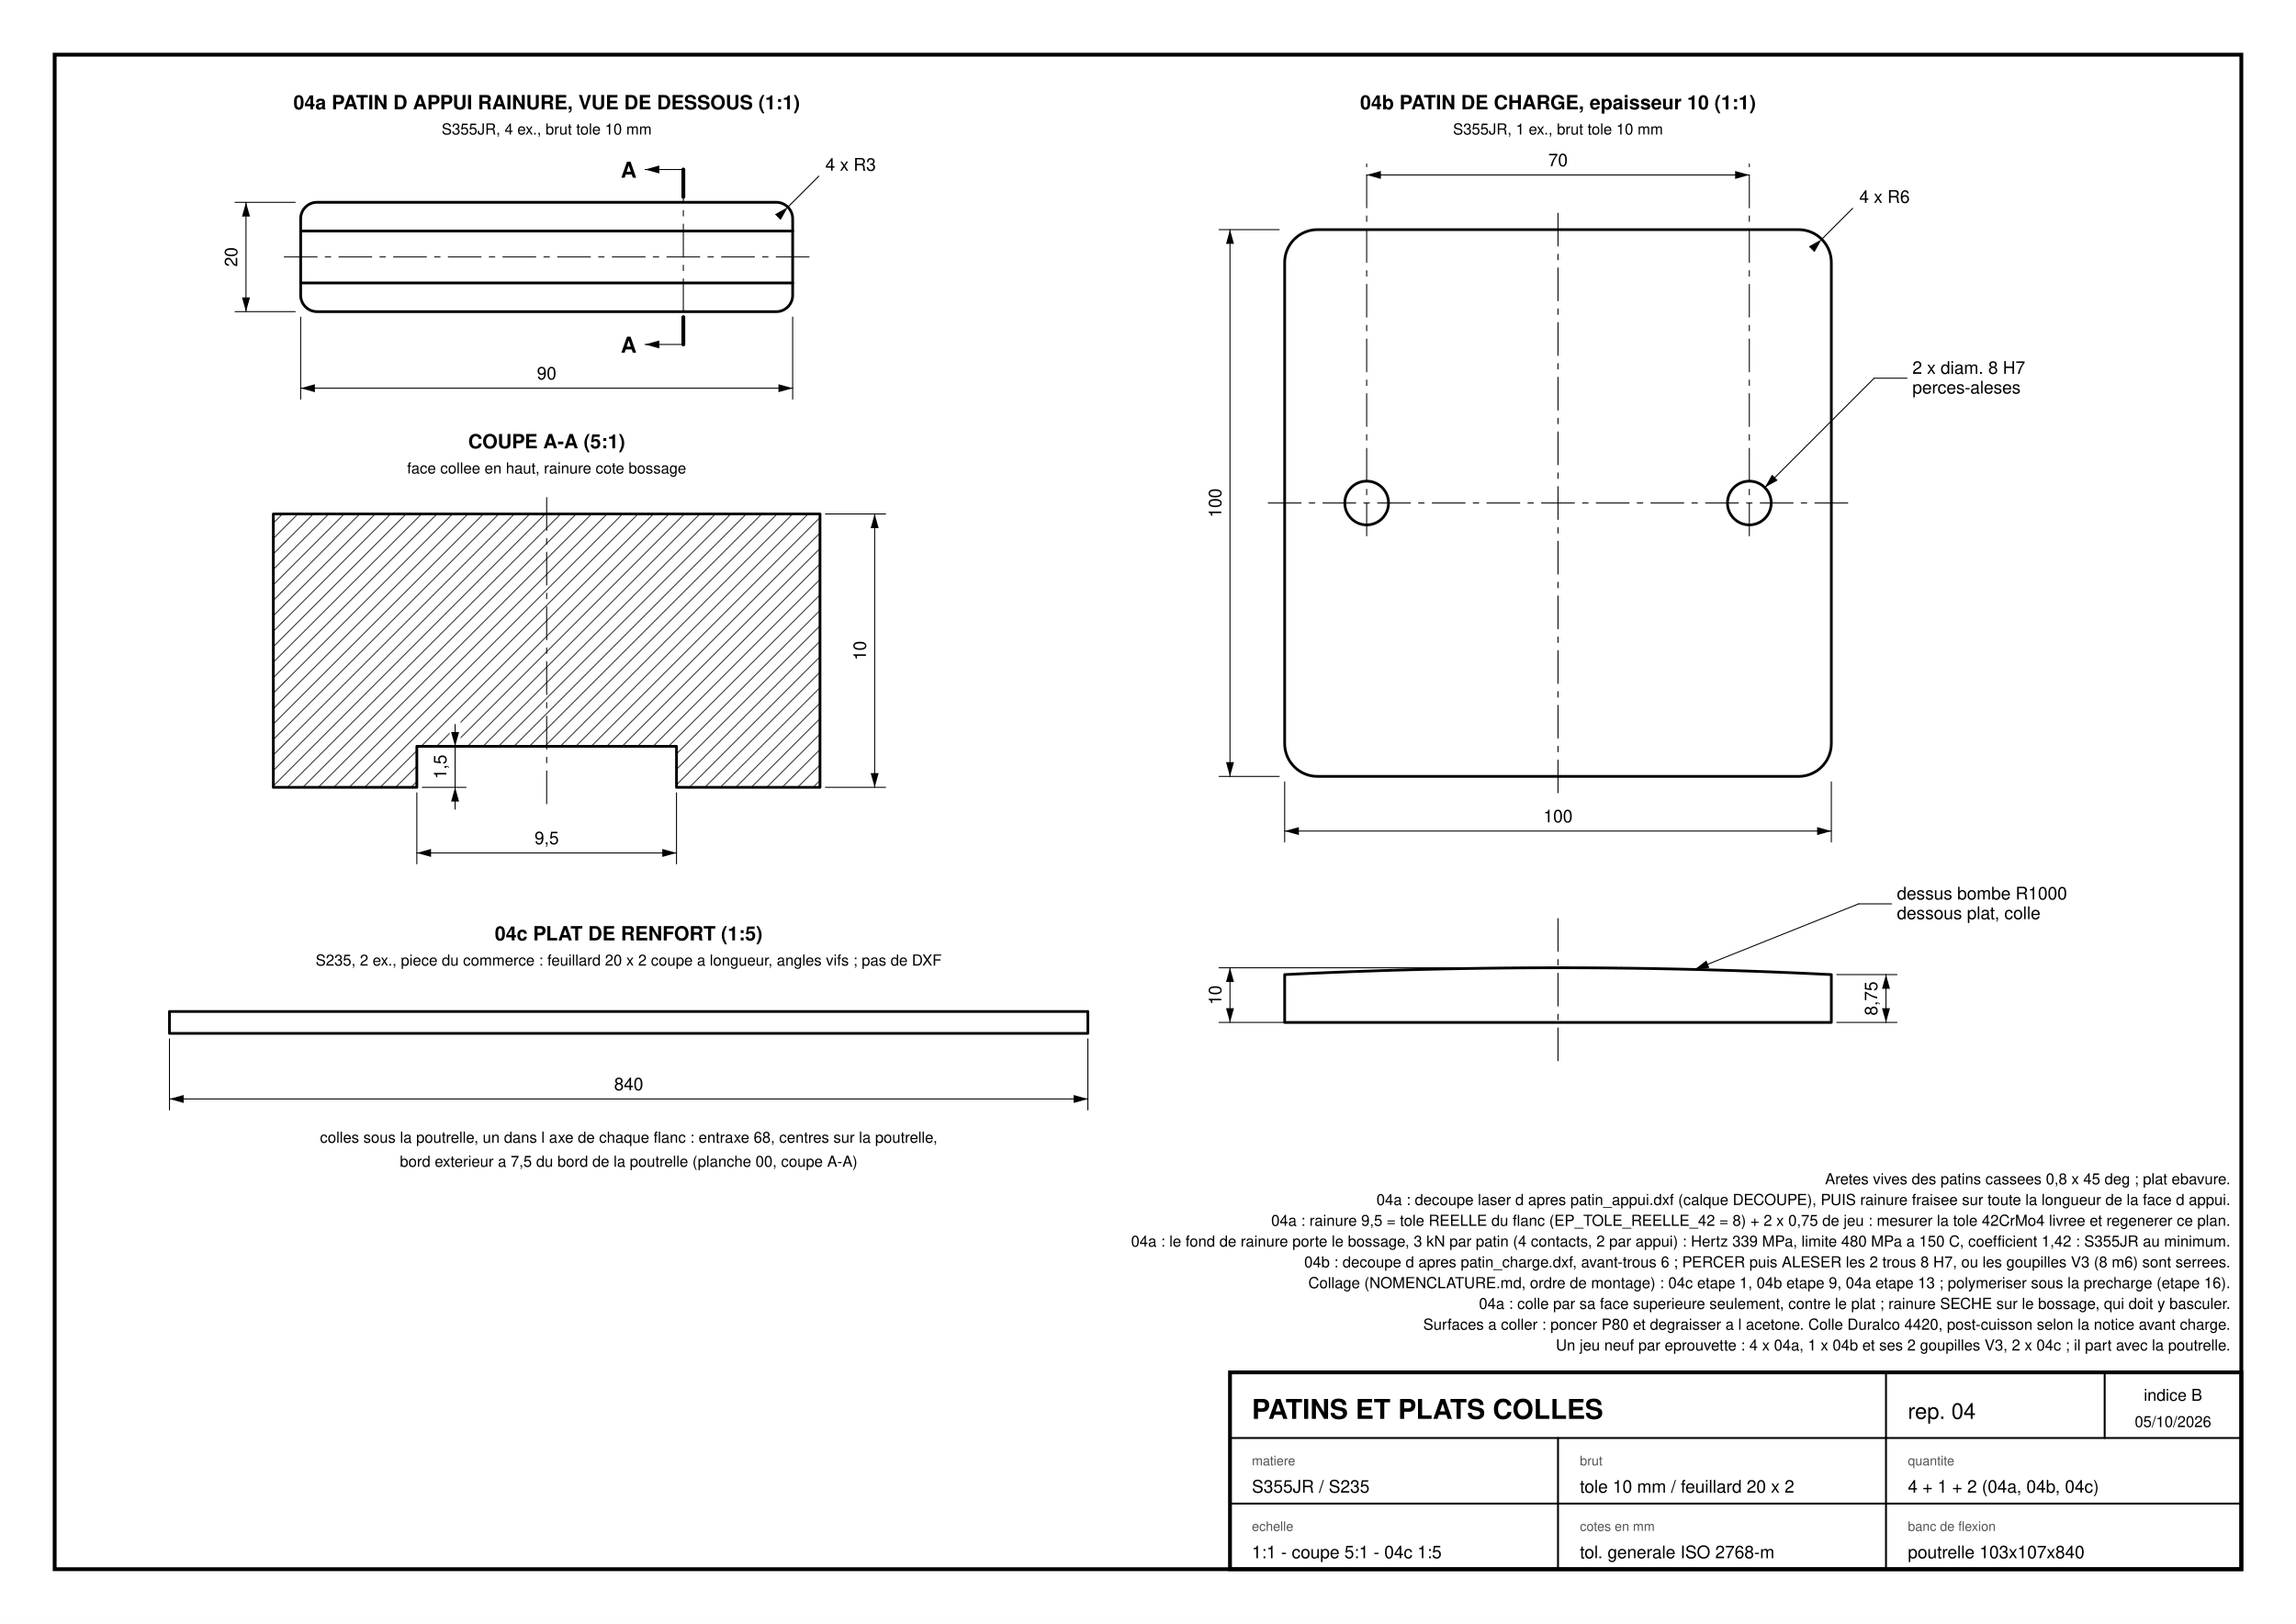
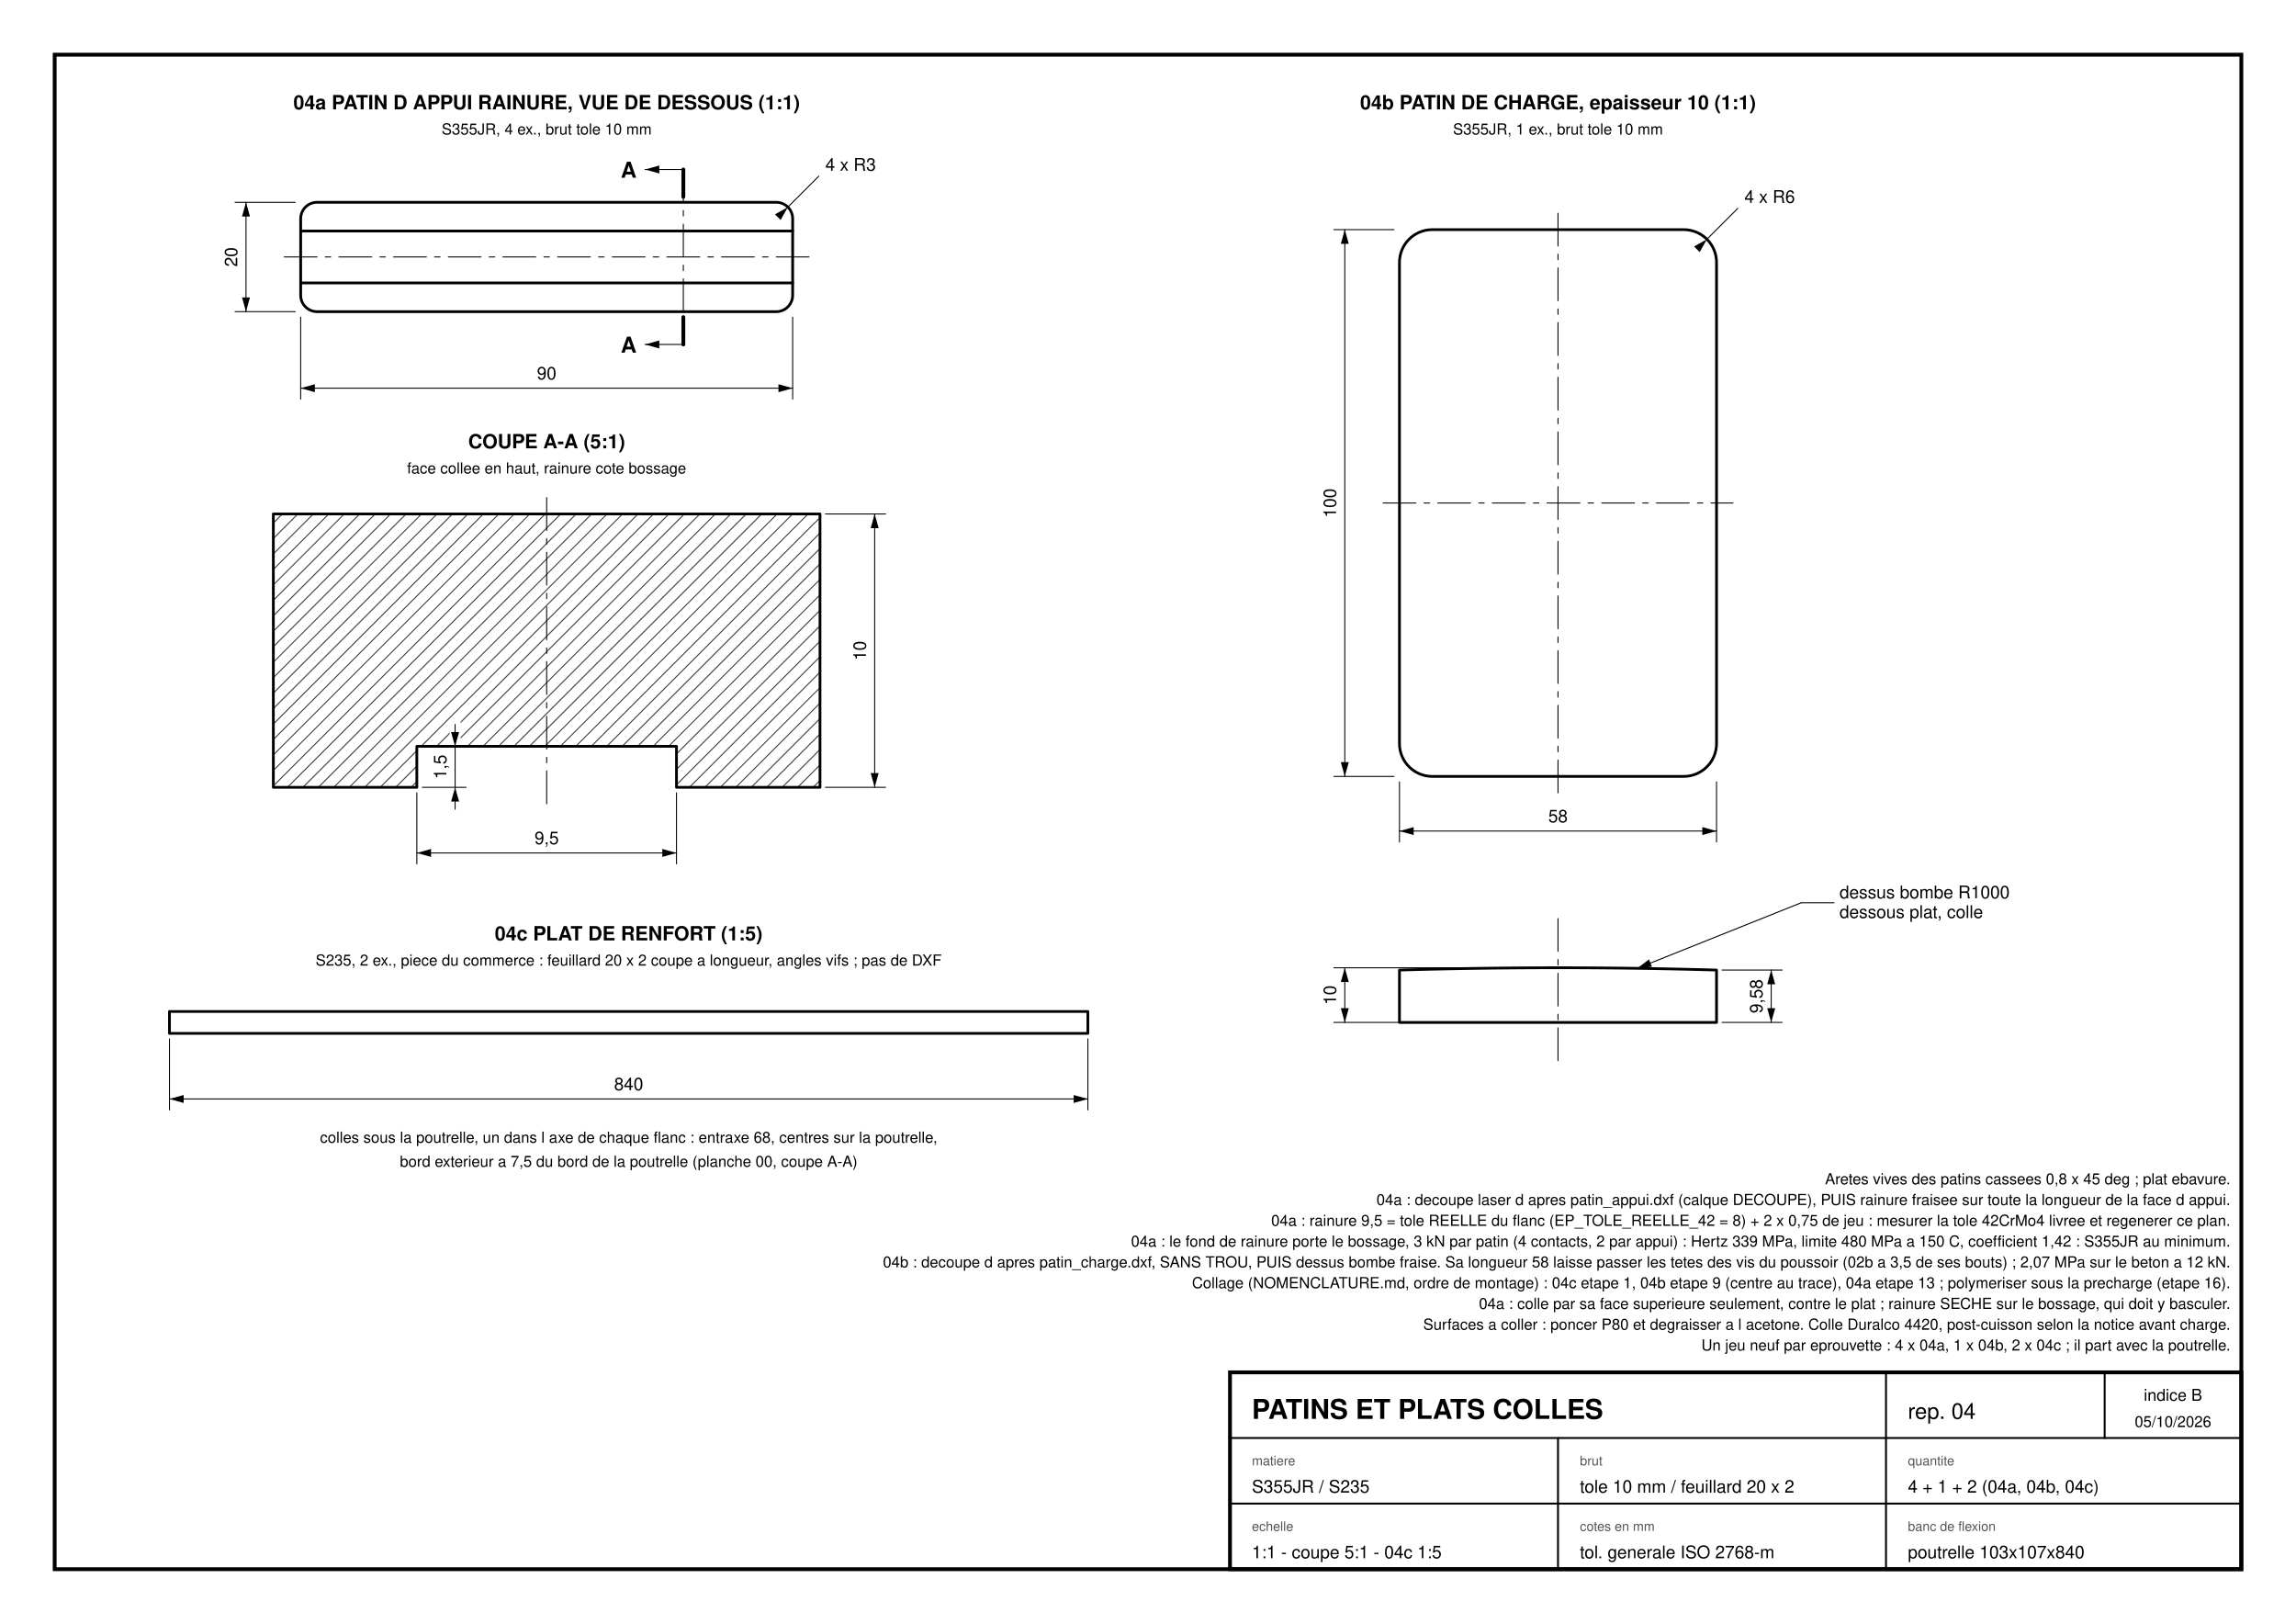
<svg xmlns="http://www.w3.org/2000/svg" width="420mm" height="297mm" viewBox="0 0 420 297">
  <rect width="420" height="297" fill="#fff" />
  <rect x="10.000" y="10.000" width="400.000" height="277.000" fill="none" stroke="#000" stroke-width="0.700" />
  <rect x="225.000" y="251.000" width="185.000" height="36.000" fill="none" stroke="#000" stroke-width="0.700" />
  <line x1="225.000" y1="263.000" x2="410.000" y2="263.000" stroke="#000" stroke-width="0.350" stroke-linecap="round" />
  <line x1="225.000" y1="275.000" x2="410.000" y2="275.000" stroke="#000" stroke-width="0.350" stroke-linecap="round" />
  <line x1="345.000" y1="251.000" x2="345.000" y2="263.000" stroke="#000" stroke-width="0.350" stroke-linecap="round" />
  <line x1="285.000" y1="263.000" x2="285.000" y2="287.000" stroke="#000" stroke-width="0.350" stroke-linecap="round" />
  <line x1="345.000" y1="263.000" x2="345.000" y2="287.000" stroke="#000" stroke-width="0.350" stroke-linecap="round" />
  <text x="229.000" y="259.500" font-family="Helvetica,Arial,sans-serif" font-size="5.00" fill="#000" text-anchor="start" font-weight="bold">PATINS ET PLATS COLLES</text>
  <line x1="385.000" y1="251.000" x2="385.000" y2="263.000" stroke="#000" stroke-width="0.350" stroke-linecap="round" />
  <text x="397.500" y="256.200" font-family="Helvetica,Arial,sans-serif" font-size="3.00" fill="#000" text-anchor="middle" font-weight="normal">indice B</text>
  <text x="397.500" y="261.000" font-family="Helvetica,Arial,sans-serif" font-size="2.80" fill="#000" text-anchor="middle" font-weight="normal">05/10/2026</text>
  <text x="349.000" y="259.500" font-family="Helvetica,Arial,sans-serif" font-size="4.00" fill="#000" text-anchor="start" font-weight="normal">rep. 04</text>
  <text x="229.000" y="268.000" font-family="Helvetica,Arial,sans-serif" font-size="2.40" fill="#555" text-anchor="start" font-weight="normal">matiere</text>
  <text x="229.000" y="273.000" font-family="Helvetica,Arial,sans-serif" font-size="3.20" fill="#000" text-anchor="start" font-weight="normal">S355JR / S235</text>
  <text x="289.000" y="268.000" font-family="Helvetica,Arial,sans-serif" font-size="2.40" fill="#555" text-anchor="start" font-weight="normal">brut</text>
  <text x="289.000" y="273.000" font-family="Helvetica,Arial,sans-serif" font-size="3.20" fill="#000" text-anchor="start" font-weight="normal">tole 10 mm / feuillard 20 x 2</text>
  <text x="349.000" y="268.000" font-family="Helvetica,Arial,sans-serif" font-size="2.40" fill="#555" text-anchor="start" font-weight="normal">quantite</text>
  <text x="349.000" y="273.000" font-family="Helvetica,Arial,sans-serif" font-size="3.20" fill="#000" text-anchor="start" font-weight="normal">4 + 1 + 2 (04a, 04b, 04c)</text>
  <text x="229.000" y="280.000" font-family="Helvetica,Arial,sans-serif" font-size="2.40" fill="#555" text-anchor="start" font-weight="normal">echelle</text>
  <text x="229.000" y="285.000" font-family="Helvetica,Arial,sans-serif" font-size="3.20" fill="#000" text-anchor="start" font-weight="normal">1:1 - coupe 5:1 - 04c 1:5</text>
  <text x="289.000" y="280.000" font-family="Helvetica,Arial,sans-serif" font-size="2.40" fill="#555" text-anchor="start" font-weight="normal">cotes en mm</text>
  <text x="289.000" y="285.000" font-family="Helvetica,Arial,sans-serif" font-size="3.20" fill="#000" text-anchor="start" font-weight="normal">tol. generale ISO 2768-m</text>
  <text x="349.000" y="280.000" font-family="Helvetica,Arial,sans-serif" font-size="2.40" fill="#555" text-anchor="start" font-weight="normal">banc de flexion</text>
  <text x="349.000" y="285.000" font-family="Helvetica,Arial,sans-serif" font-size="3.20" fill="#000" text-anchor="start" font-weight="normal">poutrelle 103x107x840</text>
-   <text x="408.000" y="247.000" font-family="Helvetica,Arial,sans-serif" font-size="2.80" fill="#000" text-anchor="end" font-weight="normal">Un jeu neuf par eprouvette : 4 x 04a, 1 x 04b et ses 2 goupilles V3, 2 x 04c ; il part avec la poutrelle.</text>
+   <text x="408.000" y="247.000" font-family="Helvetica,Arial,sans-serif" font-size="2.80" fill="#000" text-anchor="end" font-weight="normal">Un jeu neuf par eprouvette : 4 x 04a, 1 x 04b, 2 x 04c ; il part avec la poutrelle.</text>
  <text x="408.000" y="243.200" font-family="Helvetica,Arial,sans-serif" font-size="2.80" fill="#000" text-anchor="end" font-weight="normal">Surfaces a coller : poncer P80 et degraisser a l acetone. Colle Duralco 4420, post-cuisson selon la notice avant charge.</text>
  <text x="408.000" y="239.400" font-family="Helvetica,Arial,sans-serif" font-size="2.80" fill="#000" text-anchor="end" font-weight="normal">04a : colle par sa face superieure seulement, contre le plat ; rainure SECHE sur le bossage, qui doit y basculer.</text>
-   <text x="408.000" y="235.600" font-family="Helvetica,Arial,sans-serif" font-size="2.80" fill="#000" text-anchor="end" font-weight="normal">Collage (NOMENCLATURE.md, ordre de montage) : 04c etape 1, 04b etape 9, 04a etape 13 ; polymeriser sous la precharge (etape 16).</text>
-   <text x="408.000" y="231.800" font-family="Helvetica,Arial,sans-serif" font-size="2.80" fill="#000" text-anchor="end" font-weight="normal">04b : decoupe d apres patin_charge.dxf, avant-trous 6 ; PERCER puis ALESER les 2 trous 8 H7, ou les goupilles V3 (8 m6) sont serrees.</text>
+   <text x="408.000" y="235.600" font-family="Helvetica,Arial,sans-serif" font-size="2.80" fill="#000" text-anchor="end" font-weight="normal">Collage (NOMENCLATURE.md, ordre de montage) : 04c etape 1, 04b etape 9 (centre au trace), 04a etape 13 ; polymeriser sous la precharge (etape 16).</text>
+   <text x="408.000" y="231.800" font-family="Helvetica,Arial,sans-serif" font-size="2.80" fill="#000" text-anchor="end" font-weight="normal">04b : decoupe d apres patin_charge.dxf, SANS TROU, PUIS dessus bombe fraise. Sa longueur 58 laisse passer les tetes des vis du poussoir (02b a 3,5 de ses bouts) ; 2,07 MPa sur le beton a 12 kN.</text>
  <text x="408.000" y="228.000" font-family="Helvetica,Arial,sans-serif" font-size="2.80" fill="#000" text-anchor="end" font-weight="normal">04a : le fond de rainure porte le bossage, 3 kN par patin (4 contacts, 2 par appui) : Hertz 339 MPa, limite 480 MPa a 150 C, coefficient 1,42 : S355JR au minimum.</text>
  <text x="408.000" y="224.200" font-family="Helvetica,Arial,sans-serif" font-size="2.80" fill="#000" text-anchor="end" font-weight="normal">04a : rainure 9,5 = tole REELLE du flanc (EP_TOLE_REELLE_42 = 8) + 2 x 0,75 de jeu : mesurer la tole 42CrMo4 livree et regenerer ce plan.</text>
  <text x="408.000" y="220.400" font-family="Helvetica,Arial,sans-serif" font-size="2.80" fill="#000" text-anchor="end" font-weight="normal">04a : decoupe laser d apres patin_appui.dxf (calque DECOUPE), PUIS rainure fraisee sur toute la longueur de la face d appui.</text>
  <text x="408.000" y="216.600" font-family="Helvetica,Arial,sans-serif" font-size="2.80" fill="#000" text-anchor="end" font-weight="normal">Aretes vives des patins cassees 0,8 x 45 deg ; plat ebavure.</text>
  <text x="100.000" y="20.000" font-family="Helvetica,Arial,sans-serif" font-size="3.60" fill="#000" text-anchor="middle" font-weight="bold">04a  PATIN D APPUI RAINURE, VUE DE DESSOUS  (1:1)</text>
  <text x="100.000" y="24.600" font-family="Helvetica,Arial,sans-serif" font-size="2.80" fill="#000" text-anchor="middle" font-weight="normal">S355JR, 4 ex., brut tole 10 mm</text>
  <path d="M 55.000 40.000 L 55.000 54.000 A 3.000 3.000 0 0 0 58.000 57.000 L 142.000 57.000 A 3.000 3.000 0 0 0 145.000 54.000 L 145.000 40.000 A 3.000 3.000 0 0 0 142.000 37.000 L 58.000 37.000 A 3.000 3.000 0 0 0 55.000 40.000 Z" fill="none" stroke="#000" stroke-width="0.500" stroke-linecap="round" stroke-linejoin="round" />
  <line x1="55.000" y1="51.750" x2="145.000" y2="51.750" stroke="#000" stroke-width="0.500" stroke-linecap="round" />
  <line x1="55.000" y1="42.250" x2="145.000" y2="42.250" stroke="#000" stroke-width="0.500" stroke-linecap="round" />
  <line x1="52.000" y1="47.000" x2="148.000" y2="47.000" stroke="#000" stroke-width="0.180" stroke-linecap="round" stroke-dasharray="6 1.5 1 1.5" />
  <line x1="55.000" y1="58.000" x2="55.000" y2="73.000" stroke="#000" stroke-width="0.180" stroke-linecap="round" />
  <line x1="145.000" y1="58.000" x2="145.000" y2="73.000" stroke="#000" stroke-width="0.180" stroke-linecap="round" />
  <line x1="55.000" y1="71.000" x2="145.000" y2="71.000" stroke="#000" stroke-width="0.180" stroke-linecap="round" />
  <path d="M 55.000 71.000 L 57.600 71.728 L 57.600 70.272 Z" fill="#000" />
  <path d="M 145.000 71.000 L 142.400 70.272 L 142.400 71.728 Z" fill="#000" />
  <text x="100.000" y="69.400" font-family="Helvetica,Arial,sans-serif" font-size="3.20" fill="#000" text-anchor="middle" font-weight="normal">90</text>
  <line x1="54.000" y1="57.000" x2="43.000" y2="57.000" stroke="#000" stroke-width="0.180" stroke-linecap="round" />
  <line x1="54.000" y1="37.000" x2="43.000" y2="37.000" stroke="#000" stroke-width="0.180" stroke-linecap="round" />
  <line x1="45.000" y1="57.000" x2="45.000" y2="37.000" stroke="#000" stroke-width="0.180" stroke-linecap="round" />
  <path d="M 45.000 57.000 L 45.728 54.400 L 44.272 54.400 Z" fill="#000" />
  <path d="M 45.000 37.000 L 44.272 39.600 L 45.728 39.600 Z" fill="#000" />
  <text x="43.400" y="47.000" font-family="Helvetica,Arial,sans-serif" font-size="3.20" fill="#000" text-anchor="middle" font-weight="normal" transform="rotate(-90.00 43.400 47.000)">20</text>
  <line x1="144.121" y1="37.879" x2="149.778" y2="32.222" stroke="#000" stroke-width="0.180" stroke-linecap="round" />
  <path d="M 144.121 37.879 L 141.768 39.202 L 142.798 40.232 Z" fill="#000" />
  <text x="150.978" y="31.222" font-family="Helvetica,Arial,sans-serif" font-size="3.20" fill="#000" text-anchor="start" font-weight="normal">4 x R3</text>
  <line x1="125.000" y1="31.000" x2="125.000" y2="63.000" stroke="#000" stroke-width="0.180" stroke-linecap="round" stroke-dasharray="6 1.5 1 1.5" />
  <line x1="125.000" y1="31.000" x2="125.000" y2="36.000" stroke="#000" stroke-width="0.700" stroke-linecap="round" />
  <line x1="125.000" y1="31.000" x2="118.000" y2="31.000" stroke="#000" stroke-width="0.180" stroke-linecap="round" />
  <path d="M 118.000 31.000 L 120.600 31.728 L 120.600 30.272 Z" fill="#000" />
  <text x="115.000" y="32.500" font-family="Helvetica,Arial,sans-serif" font-size="4.00" fill="#000" text-anchor="middle" font-weight="bold">A</text>
  <line x1="125.000" y1="63.000" x2="125.000" y2="58.000" stroke="#000" stroke-width="0.700" stroke-linecap="round" />
  <line x1="125.000" y1="63.000" x2="118.000" y2="63.000" stroke="#000" stroke-width="0.180" stroke-linecap="round" />
  <path d="M 118.000 63.000 L 120.600 63.728 L 120.600 62.272 Z" fill="#000" />
  <text x="115.000" y="64.500" font-family="Helvetica,Arial,sans-serif" font-size="4.00" fill="#000" text-anchor="middle" font-weight="bold">A</text>
  <text x="100.000" y="82.000" font-family="Helvetica,Arial,sans-serif" font-size="3.60" fill="#000" text-anchor="middle" font-weight="bold">COUPE A-A  (5:1)</text>
  <text x="100.000" y="86.600" font-family="Helvetica,Arial,sans-serif" font-size="2.80" fill="#000" text-anchor="middle" font-weight="normal">face collee en haut, rainure cote bossage</text>
  <defs>
    <pattern id="p04_h" patternUnits="userSpaceOnUse" width="2.000" height="2.000" patternTransform="rotate(45.00)">
      <line x1="1.000" y1="0" x2="1.000" y2="2.000" stroke="#000" stroke-width="0.130" />
    </pattern>
  </defs>
  <path d="M 50.000 144.000 L 76.250 144.000 L 76.250 136.500 L 123.750 136.500 L 123.750 144.000 L 150.000 144.000 L 150.000 94.000 L 50.000 94.000 L 50.000 144.000 Z M 82.250 136.500 L 84.250 136.500 L 84.250 131.500 L 82.250 131.500 L 82.250 136.500 Z" fill="#fff" fill-rule="evenodd" stroke="none" />
  <path d="M 50.000 144.000 L 76.250 144.000 L 76.250 136.500 L 123.750 136.500 L 123.750 144.000 L 150.000 144.000 L 150.000 94.000 L 50.000 94.000 L 50.000 144.000 Z M 82.250 136.500 L 84.250 136.500 L 84.250 131.500 L 82.250 131.500 L 82.250 136.500 Z" fill="url(#p04_h)" fill-rule="evenodd" stroke="none" />
  <path d="M 50.000 144.000 L 76.250 144.000 L 76.250 136.500 L 123.750 136.500 L 123.750 144.000 L 150.000 144.000 L 150.000 94.000 L 50.000 94.000 L 50.000 144.000 Z" fill="none" stroke="#000" stroke-width="0.500" stroke-linecap="round" stroke-linejoin="round" />
  <line x1="100.000" y1="147.000" x2="100.000" y2="91.000" stroke="#000" stroke-width="0.180" stroke-linecap="round" stroke-dasharray="6 1.5 1 1.5" />
  <line x1="77.250" y1="144.000" x2="85.250" y2="144.000" stroke="#000" stroke-width="0.180" stroke-linecap="round" />
  <line x1="83.250" y1="148.000" x2="83.250" y2="132.500" stroke="#000" stroke-width="0.180" stroke-linecap="round" />
  <path d="M 83.250 144.000 L 82.522 146.600 L 83.978 146.600 Z" fill="#000" />
  <path d="M 83.250 136.500 L 83.978 133.900 L 82.522 133.900 Z" fill="#000" />
  <text x="81.650" y="140.250" font-family="Helvetica,Arial,sans-serif" font-size="3.20" fill="#000" text-anchor="middle" font-weight="normal" transform="rotate(-90.00 81.650 140.250)">1,5</text>
  <line x1="76.250" y1="145.000" x2="76.250" y2="158.000" stroke="#000" stroke-width="0.180" stroke-linecap="round" />
  <line x1="123.750" y1="145.000" x2="123.750" y2="158.000" stroke="#000" stroke-width="0.180" stroke-linecap="round" />
  <line x1="76.250" y1="156.000" x2="123.750" y2="156.000" stroke="#000" stroke-width="0.180" stroke-linecap="round" />
  <path d="M 76.250 156.000 L 78.850 156.728 L 78.850 155.272 Z" fill="#000" />
  <path d="M 123.750 156.000 L 121.150 155.272 L 121.150 156.728 Z" fill="#000" />
  <text x="100.000" y="154.400" font-family="Helvetica,Arial,sans-serif" font-size="3.20" fill="#000" text-anchor="middle" font-weight="normal">9,5</text>
  <line x1="151.000" y1="144.000" x2="162.000" y2="144.000" stroke="#000" stroke-width="0.180" stroke-linecap="round" />
  <line x1="151.000" y1="94.000" x2="162.000" y2="94.000" stroke="#000" stroke-width="0.180" stroke-linecap="round" />
  <line x1="160.000" y1="144.000" x2="160.000" y2="94.000" stroke="#000" stroke-width="0.180" stroke-linecap="round" />
  <path d="M 160.000 144.000 L 160.728 141.400 L 159.272 141.400 Z" fill="#000" />
  <path d="M 160.000 94.000 L 159.272 96.600 L 160.728 96.600 Z" fill="#000" />
  <text x="158.400" y="119.000" font-family="Helvetica,Arial,sans-serif" font-size="3.20" fill="#000" text-anchor="middle" font-weight="normal" transform="rotate(-90.00 158.400 119.000)">10</text>
  <text x="285.000" y="20.000" font-family="Helvetica,Arial,sans-serif" font-size="3.60" fill="#000" text-anchor="middle" font-weight="bold">04b  PATIN DE CHARGE, epaisseur 10  (1:1)</text>
  <text x="285.000" y="24.600" font-family="Helvetica,Arial,sans-serif" font-size="2.80" fill="#000" text-anchor="middle" font-weight="normal">S355JR, 1 ex., brut tole 10 mm</text>
-   <path d="M 235.000 48.000 L 235.000 136.000 A 6.000 6.000 0 0 0 241.000 142.000 L 329.000 142.000 A 6.000 6.000 0 0 0 335.000 136.000 L 335.000 48.000 A 6.000 6.000 0 0 0 329.000 42.000 L 241.000 42.000 A 6.000 6.000 0 0 0 235.000 48.000 Z" fill="none" stroke="#000" stroke-width="0.500" stroke-linecap="round" stroke-linejoin="round" />
-   <path d="M 254.000 92.000 A 4.000 4.000 0 0 0 246.000 92.000 A 4.000 4.000 0 0 0 254.000 92.000 Z" fill="none" stroke="#000" stroke-width="0.500" stroke-linecap="round" stroke-linejoin="round" />
-   <path d="M 324.000 92.000 A 4.000 4.000 0 0 0 316.000 92.000 A 4.000 4.000 0 0 0 324.000 92.000 Z" fill="none" stroke="#000" stroke-width="0.500" stroke-linecap="round" stroke-linejoin="round" />
-   <line x1="232.000" y1="92.000" x2="338.000" y2="92.000" stroke="#000" stroke-width="0.180" stroke-linecap="round" stroke-dasharray="6 1.5 1 1.5" />
+   <path d="M 256.000 48.000 L 256.000 136.000 A 6.000 6.000 0 0 0 262.000 142.000 L 308.000 142.000 A 6.000 6.000 0 0 0 314.000 136.000 L 314.000 48.000 A 6.000 6.000 0 0 0 308.000 42.000 L 262.000 42.000 A 6.000 6.000 0 0 0 256.000 48.000 Z" fill="none" stroke="#000" stroke-width="0.500" stroke-linecap="round" stroke-linejoin="round" />
+   <line x1="253.000" y1="92.000" x2="317.000" y2="92.000" stroke="#000" stroke-width="0.180" stroke-linecap="round" stroke-dasharray="6 1.5 1 1.5" />
  <line x1="285.000" y1="145.000" x2="285.000" y2="39.000" stroke="#000" stroke-width="0.180" stroke-linecap="round" stroke-dasharray="6 1.5 1 1.5" />
-   <line x1="250.000" y1="98.000" x2="250.000" y2="30.000" stroke="#000" stroke-width="0.180" stroke-linecap="round" stroke-dasharray="6 1.5 1 1.5" />
-   <line x1="320.000" y1="98.000" x2="320.000" y2="30.000" stroke="#000" stroke-width="0.180" stroke-linecap="round" stroke-dasharray="6 1.5 1 1.5" />
-   <line x1="250.000" y1="32.000" x2="320.000" y2="32.000" stroke="#000" stroke-width="0.180" stroke-linecap="round" />
-   <path d="M 250.000 32.000 L 252.600 32.728 L 252.600 31.272 Z" fill="#000" />
-   <path d="M 320.000 32.000 L 317.400 31.272 L 317.400 32.728 Z" fill="#000" />
-   <text x="285.000" y="30.400" font-family="Helvetica,Arial,sans-serif" font-size="3.20" fill="#000" text-anchor="middle" font-weight="normal">70</text>
-   <line x1="235.000" y1="143.000" x2="235.000" y2="154.000" stroke="#000" stroke-width="0.180" stroke-linecap="round" />
-   <line x1="335.000" y1="143.000" x2="335.000" y2="154.000" stroke="#000" stroke-width="0.180" stroke-linecap="round" />
-   <line x1="235.000" y1="152.000" x2="335.000" y2="152.000" stroke="#000" stroke-width="0.180" stroke-linecap="round" />
-   <path d="M 235.000 152.000 L 237.600 152.728 L 237.600 151.272 Z" fill="#000" />
-   <path d="M 335.000 152.000 L 332.400 151.272 L 332.400 152.728 Z" fill="#000" />
-   <text x="285.000" y="150.400" font-family="Helvetica,Arial,sans-serif" font-size="3.20" fill="#000" text-anchor="middle" font-weight="normal">100</text>
-   <line x1="234.000" y1="142.000" x2="223.000" y2="142.000" stroke="#000" stroke-width="0.180" stroke-linecap="round" />
-   <line x1="234.000" y1="42.000" x2="223.000" y2="42.000" stroke="#000" stroke-width="0.180" stroke-linecap="round" />
-   <line x1="225.000" y1="142.000" x2="225.000" y2="42.000" stroke="#000" stroke-width="0.180" stroke-linecap="round" />
-   <path d="M 225.000 142.000 L 225.728 139.400 L 224.272 139.400 Z" fill="#000" />
-   <path d="M 225.000 42.000 L 224.272 44.600 L 225.728 44.600 Z" fill="#000" />
-   <text x="223.400" y="92.000" font-family="Helvetica,Arial,sans-serif" font-size="3.20" fill="#000" text-anchor="middle" font-weight="normal" transform="rotate(-90.00 223.400 92.000)">100</text>
-   <line x1="333.243" y1="43.757" x2="338.899" y2="38.101" stroke="#000" stroke-width="0.180" stroke-linecap="round" />
-   <path d="M 333.243 43.757 L 330.889 45.081 L 331.919 46.111 Z" fill="#000" />
-   <text x="340.099" y="37.101" font-family="Helvetica,Arial,sans-serif" font-size="3.20" fill="#000" text-anchor="start" font-weight="normal">4 x R6</text>
-   <line x1="322.828" y1="89.172" x2="342.828" y2="69.172" stroke="#000" stroke-width="0.180" stroke-linecap="round" />
-   <path d="M 322.828 89.172 L 325.182 87.848 L 324.152 86.818 Z" fill="#000" />
-   <line x1="342.828" y1="69.172" x2="348.828" y2="69.172" stroke="#000" stroke-width="0.180" stroke-linecap="round" />
-   <text x="349.828" y="68.372" font-family="Helvetica,Arial,sans-serif" font-size="3.20" fill="#000" text-anchor="start" font-weight="normal">2 x diam. 8 H7</text>
-   <text x="349.828" y="71.972" font-family="Helvetica,Arial,sans-serif" font-size="3.20" fill="#000" text-anchor="start" font-weight="normal">perces-aleses</text>
-   <path d="M 235.000 187.000 L 335.000 187.000 L 335.000 178.250 L 332.500 178.128 L 330.000 178.012 L 327.500 177.903 L 325.000 177.800 L 322.500 177.703 L 320.000 177.613 L 317.500 177.528 L 315.000 177.450 L 312.500 177.378 L 310.000 177.312 L 307.500 177.253 L 305.000 177.200 L 302.500 177.153 L 300.000 177.113 L 297.500 177.078 L 295.000 177.050 L 292.500 177.028 L 290.000 177.012 L 287.500 177.003 L 285.000 177.000 L 282.500 177.003 L 280.000 177.012 L 277.500 177.028 L 275.000 177.050 L 272.500 177.078 L 270.000 177.113 L 267.500 177.153 L 265.000 177.200 L 262.500 177.253 L 260.000 177.312 L 257.500 177.378 L 255.000 177.450 L 252.500 177.528 L 250.000 177.613 L 247.500 177.703 L 245.000 177.800 L 242.500 177.903 L 240.000 178.012 L 237.500 178.128 L 235.000 178.250 L 235.000 187.000 Z" fill="none" stroke="#000" stroke-width="0.500" stroke-linecap="round" stroke-linejoin="round" />
+   <line x1="256.000" y1="143.000" x2="256.000" y2="154.000" stroke="#000" stroke-width="0.180" stroke-linecap="round" />
+   <line x1="314.000" y1="143.000" x2="314.000" y2="154.000" stroke="#000" stroke-width="0.180" stroke-linecap="round" />
+   <line x1="256.000" y1="152.000" x2="314.000" y2="152.000" stroke="#000" stroke-width="0.180" stroke-linecap="round" />
+   <path d="M 256.000 152.000 L 258.600 152.728 L 258.600 151.272 Z" fill="#000" />
+   <path d="M 314.000 152.000 L 311.400 151.272 L 311.400 152.728 Z" fill="#000" />
+   <text x="285.000" y="150.400" font-family="Helvetica,Arial,sans-serif" font-size="3.20" fill="#000" text-anchor="middle" font-weight="normal">58</text>
+   <line x1="255.000" y1="142.000" x2="244.000" y2="142.000" stroke="#000" stroke-width="0.180" stroke-linecap="round" />
+   <line x1="255.000" y1="42.000" x2="244.000" y2="42.000" stroke="#000" stroke-width="0.180" stroke-linecap="round" />
+   <line x1="246.000" y1="142.000" x2="246.000" y2="42.000" stroke="#000" stroke-width="0.180" stroke-linecap="round" />
+   <path d="M 246.000 142.000 L 246.728 139.400 L 245.272 139.400 Z" fill="#000" />
+   <path d="M 246.000 42.000 L 245.272 44.600 L 246.728 44.600 Z" fill="#000" />
+   <text x="244.400" y="92.000" font-family="Helvetica,Arial,sans-serif" font-size="3.20" fill="#000" text-anchor="middle" font-weight="normal" transform="rotate(-90.00 244.400 92.000)">100</text>
+   <line x1="312.243" y1="43.757" x2="317.899" y2="38.101" stroke="#000" stroke-width="0.180" stroke-linecap="round" />
+   <path d="M 312.243 43.757 L 309.889 45.081 L 310.919 46.111 Z" fill="#000" />
+   <text x="319.099" y="37.101" font-family="Helvetica,Arial,sans-serif" font-size="3.20" fill="#000" text-anchor="start" font-weight="normal">4 x R6</text>
+   <path d="M 256.000 187.000 L 314.000 187.000 L 314.000 177.421 L 312.550 177.380 L 311.100 177.341 L 309.650 177.304 L 308.200 177.269 L 306.750 177.237 L 305.300 177.206 L 303.850 177.178 L 302.400 177.151 L 300.950 177.127 L 299.500 177.105 L 298.050 177.085 L 296.600 177.067 L 295.150 177.052 L 293.700 177.038 L 292.250 177.026 L 290.800 177.017 L 289.350 177.009 L 287.900 177.004 L 286.450 177.001 L 285.000 177.000 L 283.550 177.001 L 282.100 177.004 L 280.650 177.009 L 279.200 177.017 L 277.750 177.026 L 276.300 177.038 L 274.850 177.052 L 273.400 177.067 L 271.950 177.085 L 270.500 177.105 L 269.050 177.127 L 267.600 177.151 L 266.150 177.178 L 264.700 177.206 L 263.250 177.237 L 261.800 177.269 L 260.350 177.304 L 258.900 177.341 L 257.450 177.380 L 256.000 177.421 L 256.000 187.000 Z" fill="none" stroke="#000" stroke-width="0.500" stroke-linecap="round" stroke-linejoin="round" />
  <line x1="285.000" y1="194.000" x2="285.000" y2="168.000" stroke="#000" stroke-width="0.180" stroke-linecap="round" stroke-dasharray="6 1.5 1 1.5" />
-   <line x1="284.000" y1="187.000" x2="223.000" y2="187.000" stroke="#000" stroke-width="0.180" stroke-linecap="round" />
-   <line x1="284.000" y1="177.000" x2="223.000" y2="177.000" stroke="#000" stroke-width="0.180" stroke-linecap="round" />
-   <line x1="225.000" y1="187.000" x2="225.000" y2="177.000" stroke="#000" stroke-width="0.180" stroke-linecap="round" />
-   <path d="M 225.000 187.000 L 225.728 184.400 L 224.272 184.400 Z" fill="#000" />
-   <path d="M 225.000 177.000 L 224.272 179.600 L 225.728 179.600 Z" fill="#000" />
-   <text x="223.400" y="182.000" font-family="Helvetica,Arial,sans-serif" font-size="3.20" fill="#000" text-anchor="middle" font-weight="normal" transform="rotate(-90.00 223.400 182.000)">10</text>
-   <line x1="336.000" y1="187.000" x2="347.000" y2="187.000" stroke="#000" stroke-width="0.180" stroke-linecap="round" />
-   <line x1="336.000" y1="178.250" x2="347.000" y2="178.250" stroke="#000" stroke-width="0.180" stroke-linecap="round" />
-   <line x1="345.000" y1="187.000" x2="345.000" y2="178.250" stroke="#000" stroke-width="0.180" stroke-linecap="round" />
-   <path d="M 345.000 187.000 L 345.728 184.400 L 344.272 184.400 Z" fill="#000" />
-   <path d="M 345.000 178.250 L 344.272 180.850 L 345.728 180.850 Z" fill="#000" />
-   <text x="343.400" y="182.625" font-family="Helvetica,Arial,sans-serif" font-size="3.20" fill="#000" text-anchor="middle" font-weight="normal" transform="rotate(-90.00 343.400 182.625)">8,75</text>
-   <line x1="310.000" y1="177.312" x2="340.000" y2="165.312" stroke="#000" stroke-width="0.180" stroke-linecap="round" />
-   <path d="M 310.000 177.312 L 312.684 177.023 L 312.144 175.671 Z" fill="#000" />
-   <line x1="340.000" y1="165.312" x2="346.000" y2="165.312" stroke="#000" stroke-width="0.180" stroke-linecap="round" />
-   <text x="347.000" y="164.512" font-family="Helvetica,Arial,sans-serif" font-size="3.20" fill="#000" text-anchor="start" font-weight="normal">dessus bombe R1000</text>
-   <text x="347.000" y="168.112" font-family="Helvetica,Arial,sans-serif" font-size="3.20" fill="#000" text-anchor="start" font-weight="normal">dessous plat, colle</text>
+   <line x1="284.000" y1="187.000" x2="244.000" y2="187.000" stroke="#000" stroke-width="0.180" stroke-linecap="round" />
+   <line x1="284.000" y1="177.000" x2="244.000" y2="177.000" stroke="#000" stroke-width="0.180" stroke-linecap="round" />
+   <line x1="246.000" y1="187.000" x2="246.000" y2="177.000" stroke="#000" stroke-width="0.180" stroke-linecap="round" />
+   <path d="M 246.000 187.000 L 246.728 184.400 L 245.272 184.400 Z" fill="#000" />
+   <path d="M 246.000 177.000 L 245.272 179.600 L 246.728 179.600 Z" fill="#000" />
+   <text x="244.400" y="182.000" font-family="Helvetica,Arial,sans-serif" font-size="3.20" fill="#000" text-anchor="middle" font-weight="normal" transform="rotate(-90.00 244.400 182.000)">10</text>
+   <line x1="315.000" y1="187.000" x2="326.000" y2="187.000" stroke="#000" stroke-width="0.180" stroke-linecap="round" />
+   <line x1="315.000" y1="177.421" x2="326.000" y2="177.421" stroke="#000" stroke-width="0.180" stroke-linecap="round" />
+   <line x1="324.000" y1="187.000" x2="324.000" y2="177.421" stroke="#000" stroke-width="0.180" stroke-linecap="round" />
+   <path d="M 324.000 187.000 L 324.728 184.400 L 323.272 184.400 Z" fill="#000" />
+   <path d="M 324.000 177.421 L 323.272 180.020 L 324.728 180.020 Z" fill="#000" />
+   <text x="322.400" y="182.210" font-family="Helvetica,Arial,sans-serif" font-size="3.20" fill="#000" text-anchor="middle" font-weight="normal" transform="rotate(-90.00 322.400 182.210)">9,58</text>
+   <line x1="299.500" y1="177.105" x2="329.500" y2="165.105" stroke="#000" stroke-width="0.180" stroke-linecap="round" />
+   <path d="M 299.500 177.105 L 302.184 176.815 L 301.644 175.464 Z" fill="#000" />
+   <line x1="329.500" y1="165.105" x2="335.500" y2="165.105" stroke="#000" stroke-width="0.180" stroke-linecap="round" />
+   <text x="336.500" y="164.305" font-family="Helvetica,Arial,sans-serif" font-size="3.20" fill="#000" text-anchor="start" font-weight="normal">dessus bombe R1000</text>
+   <text x="336.500" y="167.905" font-family="Helvetica,Arial,sans-serif" font-size="3.20" fill="#000" text-anchor="start" font-weight="normal">dessous plat, colle</text>
  <text x="115.000" y="172.000" font-family="Helvetica,Arial,sans-serif" font-size="3.60" fill="#000" text-anchor="middle" font-weight="bold">04c  PLAT DE RENFORT  (1:5)</text>
  <text x="115.000" y="176.600" font-family="Helvetica,Arial,sans-serif" font-size="2.80" fill="#000" text-anchor="middle" font-weight="normal">S235, 2 ex., piece du commerce : feuillard 20 x 2 coupe a longueur, angles vifs ; pas de DXF</text>
  <path d="M 31.000 185.000 L 31.000 189.000 L 199.000 189.000 L 199.000 185.000 L 31.000 185.000 Z" fill="none" stroke="#000" stroke-width="0.500" stroke-linecap="round" stroke-linejoin="round" />
  <line x1="31.000" y1="190.000" x2="31.000" y2="203.000" stroke="#000" stroke-width="0.180" stroke-linecap="round" />
  <line x1="199.000" y1="190.000" x2="199.000" y2="203.000" stroke="#000" stroke-width="0.180" stroke-linecap="round" />
  <line x1="31.000" y1="201.000" x2="199.000" y2="201.000" stroke="#000" stroke-width="0.180" stroke-linecap="round" />
  <path d="M 31.000 201.000 L 33.600 201.728 L 33.600 200.272 Z" fill="#000" />
  <path d="M 199.000 201.000 L 196.400 200.272 L 196.400 201.728 Z" fill="#000" />
  <text x="115.000" y="199.400" font-family="Helvetica,Arial,sans-serif" font-size="3.20" fill="#000" text-anchor="middle" font-weight="normal">840</text>
  <text x="115.000" y="209.000" font-family="Helvetica,Arial,sans-serif" font-size="2.80" fill="#000" text-anchor="middle" font-weight="normal">colles sous la poutrelle, un dans l axe de chaque flanc : entraxe 68, centres sur la poutrelle,</text>
  <text x="115.000" y="213.400" font-family="Helvetica,Arial,sans-serif" font-size="2.80" fill="#000" text-anchor="middle" font-weight="normal">bord exterieur a 7,5 du bord de la poutrelle (planche 00, coupe A-A)</text>
</svg>
